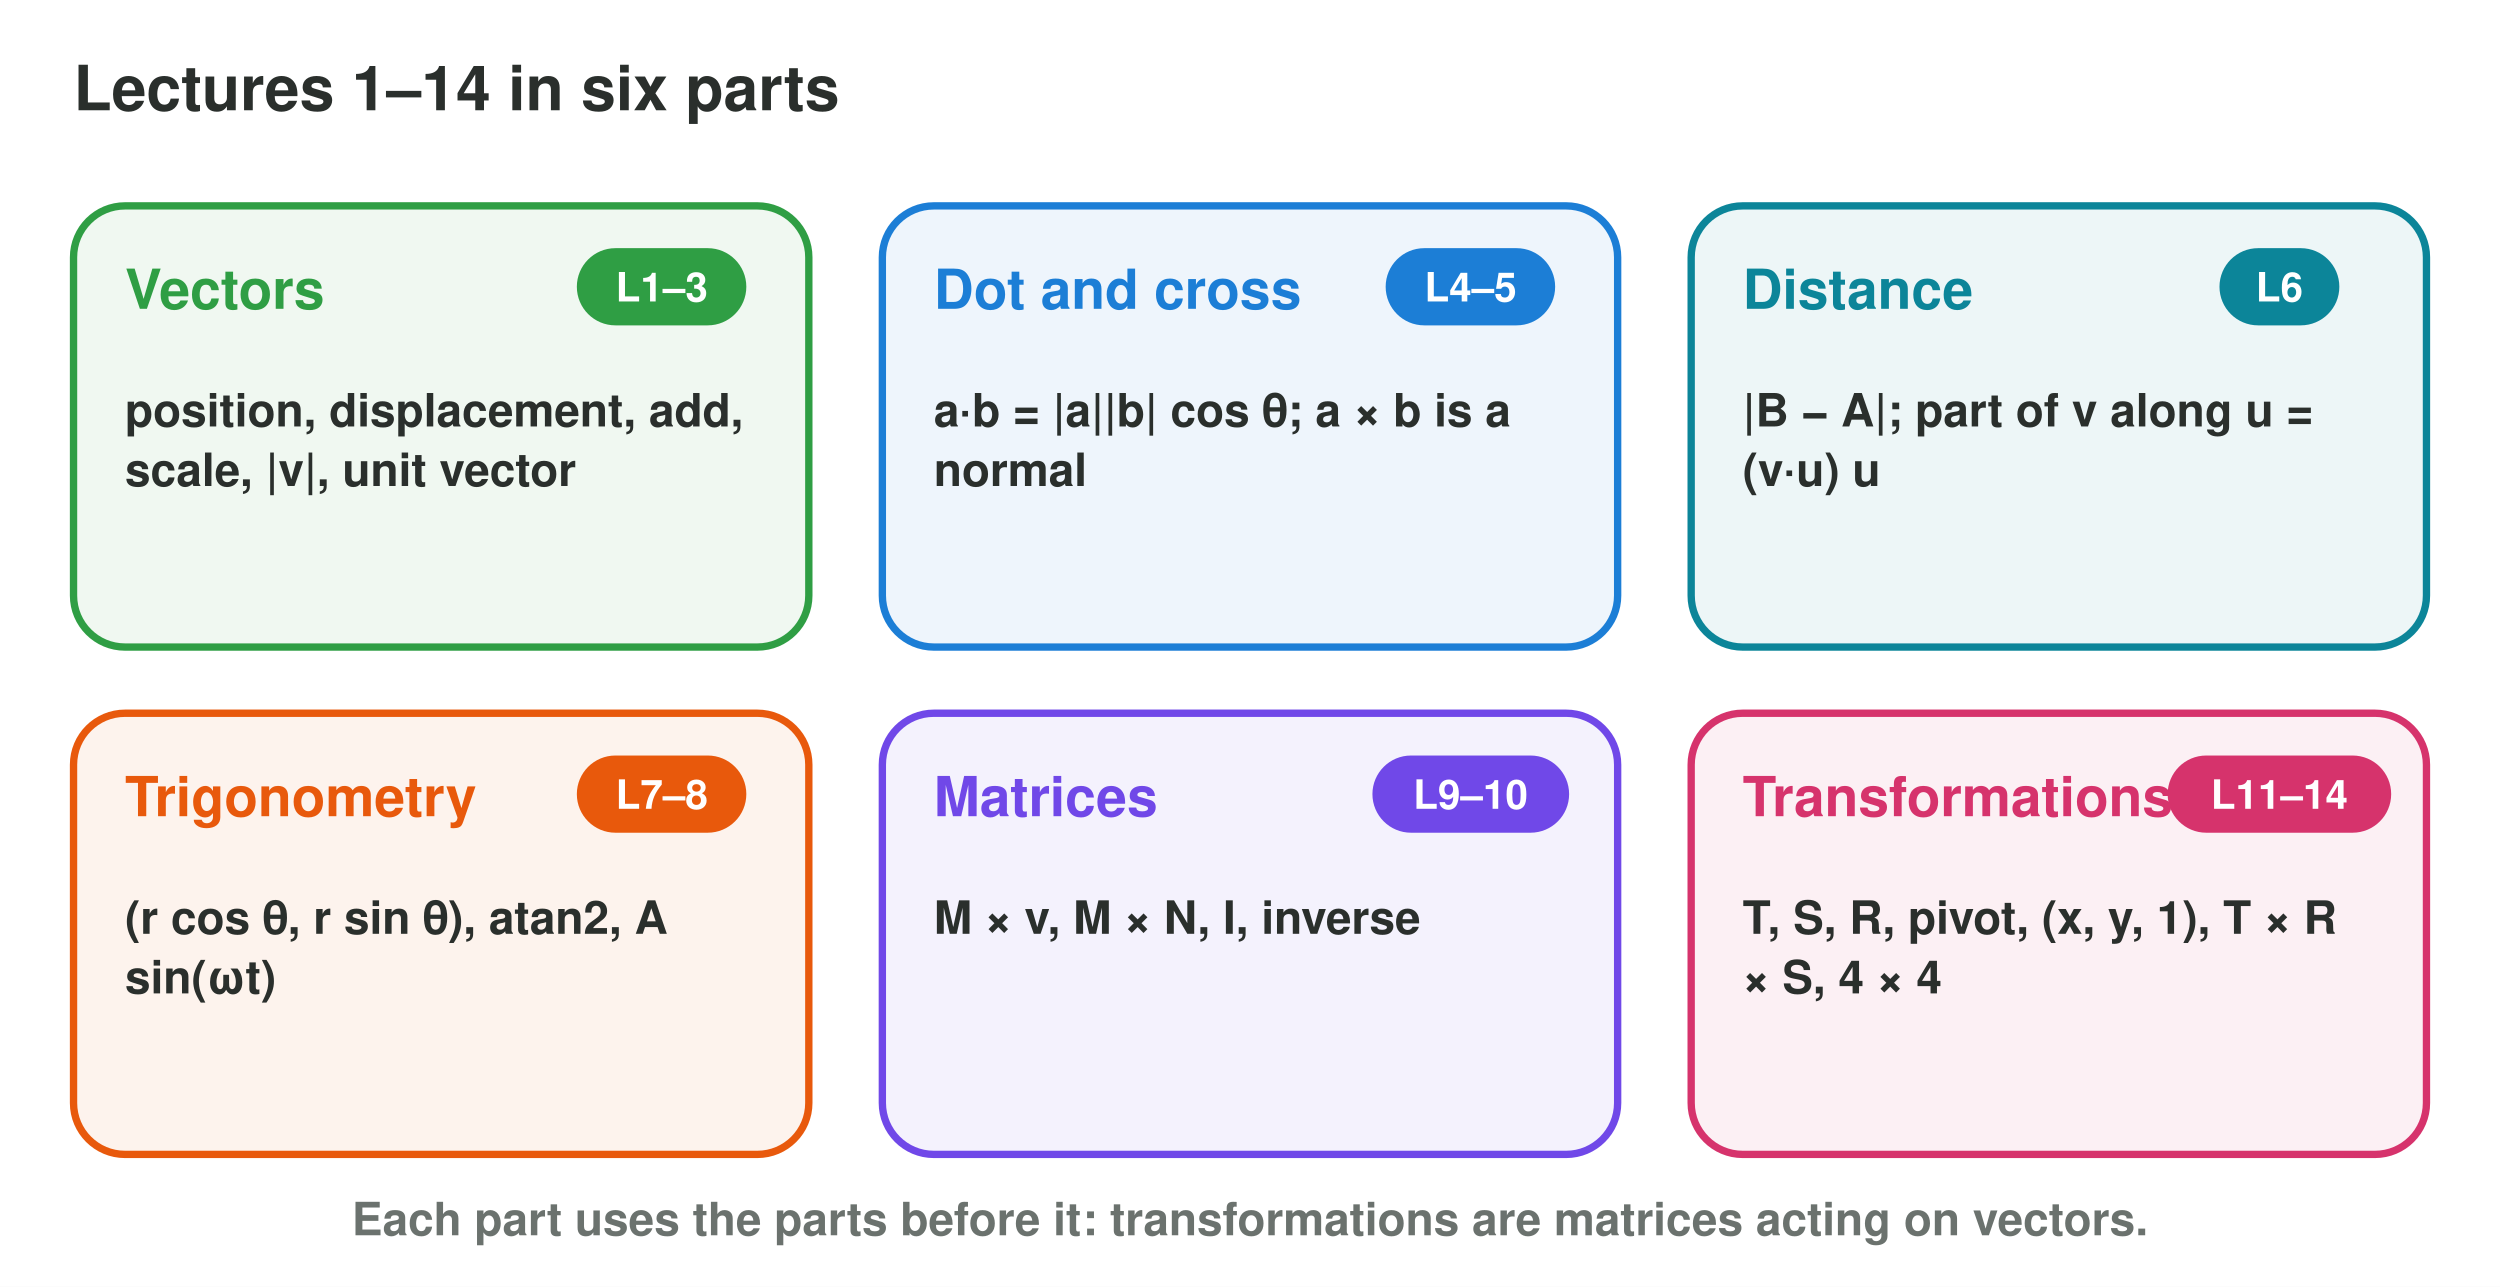
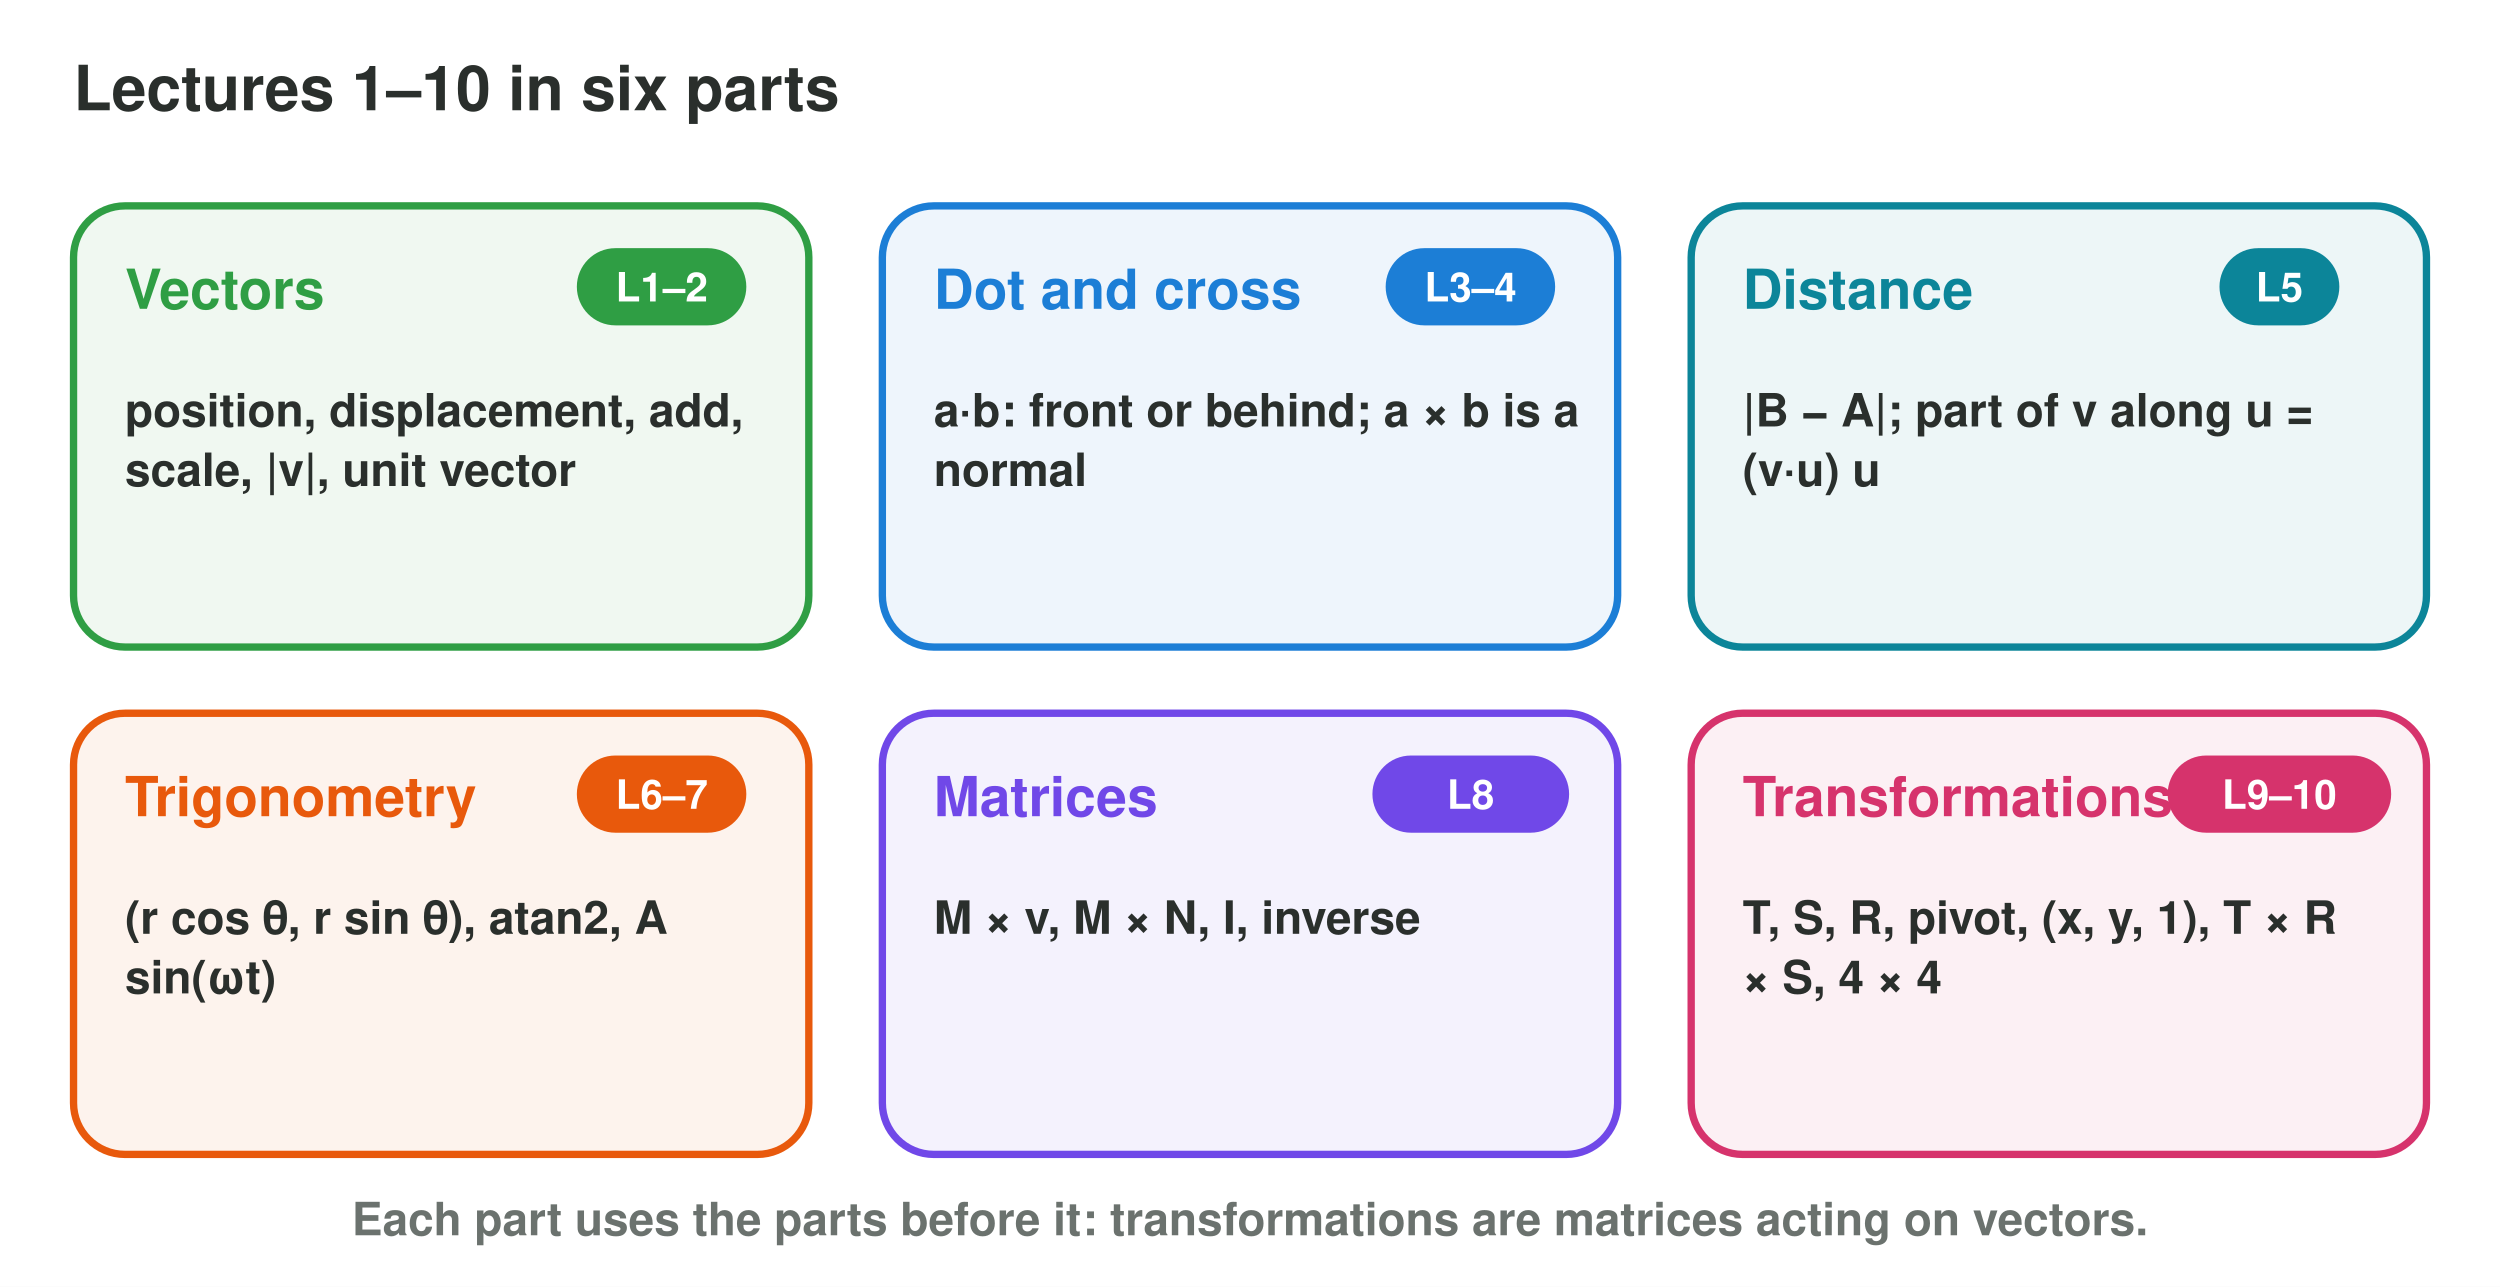
<svg xmlns="http://www.w3.org/2000/svg" width="680" height="350" viewBox="0 0 680 350" font-family="Helvetica, Arial, sans-serif" font-weight="600">
  <rect width="680" height="350" fill="#ffffff" />
-   <text x="20" y="30" font-size="17" fill="#2a2f2c" text-anchor="start" font-weight="800" xml:space="preserve">Lectures 1–14 in six parts</text>
+   <text x="20" y="30" font-size="17" fill="#2a2f2c" text-anchor="start" font-weight="800" xml:space="preserve">Lectures 1–10 in six parts</text>
  <rect x="20" y="56" width="200" height="120" rx="14" fill="#2F9E4412" stroke="#2F9E44" stroke-width="2" />
  <text x="34" y="84" font-size="15" fill="#2F9E44" text-anchor="start" font-weight="800" xml:space="preserve">Vectors</text>
  <rect x="156.9" y="67.5" width="46.1" height="21" rx="10.5" fill="#2F9E44" />
-   <text x="180" y="82" font-size="11" fill="#ffffff" text-anchor="middle" font-weight="800" xml:space="preserve">L1–3</text>
+   <text x="180" y="82" font-size="11" fill="#ffffff" text-anchor="middle" font-weight="800" xml:space="preserve">L1–2</text>
  <text x="34" y="116" font-size="12.5" fill="#2a2f2c" text-anchor="start" font-weight="700" xml:space="preserve">position, displacement, add,</text>
  <text x="34" y="132.2" font-size="12.5" fill="#2a2f2c" text-anchor="start" font-weight="700" xml:space="preserve">scale, |v|, unit vector</text>
  <rect x="240" y="56" width="200" height="120" rx="14" fill="#1c7ed612" stroke="#1c7ed6" stroke-width="2" />
  <text x="254" y="84" font-size="15" fill="#1c7ed6" text-anchor="start" font-weight="800" xml:space="preserve">Dot and cross</text>
  <rect x="376.9" y="67.5" width="46.1" height="21" rx="10.5" fill="#1c7ed6" />
-   <text x="400" y="82" font-size="11" fill="#ffffff" text-anchor="middle" font-weight="800" xml:space="preserve">L4–5</text>
-   <text x="254" y="116" font-size="12.5" fill="#2a2f2c" text-anchor="start" font-weight="700" xml:space="preserve">a·b = |a||b| cos θ; a × b is a</text>
+   <text x="400" y="82" font-size="11" fill="#ffffff" text-anchor="middle" font-weight="800" xml:space="preserve">L3–4</text>
+   <text x="254" y="116" font-size="12.5" fill="#2a2f2c" text-anchor="start" font-weight="700" xml:space="preserve">a·b: front or behind; a × b is a</text>
  <text x="254" y="132.2" font-size="12.5" fill="#2a2f2c" text-anchor="start" font-weight="700" xml:space="preserve">normal</text>
  <rect x="460" y="56" width="200" height="120" rx="14" fill="#0c859912" stroke="#0c8599" stroke-width="2" />
  <text x="474" y="84" font-size="15" fill="#0c8599" text-anchor="start" font-weight="800" xml:space="preserve">Distance</text>
  <rect x="603.7" y="67.5" width="32.6" height="21" rx="10.5" fill="#0c8599" />
-   <text x="620" y="82" font-size="11" fill="#ffffff" text-anchor="middle" font-weight="800" xml:space="preserve">L6</text>
+   <text x="620" y="82" font-size="11" fill="#ffffff" text-anchor="middle" font-weight="800" xml:space="preserve">L5</text>
  <text x="474" y="116" font-size="12.5" fill="#2a2f2c" text-anchor="start" font-weight="700" xml:space="preserve">|B − A|; part of v along u =</text>
  <text x="474" y="132.2" font-size="12.5" fill="#2a2f2c" text-anchor="start" font-weight="700" xml:space="preserve">(v·u) u</text>
  <rect x="20" y="194" width="200" height="120" rx="14" fill="#e8590c12" stroke="#e8590c" stroke-width="2" />
  <text x="34" y="222" font-size="15" fill="#e8590c" text-anchor="start" font-weight="800" xml:space="preserve">Trigonometry</text>
  <rect x="156.9" y="205.5" width="46.1" height="21" rx="10.5" fill="#e8590c" />
-   <text x="180" y="220" font-size="11" fill="#ffffff" text-anchor="middle" font-weight="800" xml:space="preserve">L7–8</text>
+   <text x="180" y="220" font-size="11" fill="#ffffff" text-anchor="middle" font-weight="800" xml:space="preserve">L6–7</text>
  <text x="34" y="254" font-size="12.5" fill="#2a2f2c" text-anchor="start" font-weight="700" xml:space="preserve">(r cos θ, r sin θ), atan2, A</text>
  <text x="34" y="270.2" font-size="12.5" fill="#2a2f2c" text-anchor="start" font-weight="700" xml:space="preserve">sin(ωt)</text>
  <rect x="240" y="194" width="200" height="120" rx="14" fill="#7048e812" stroke="#7048e8" stroke-width="2" />
  <text x="254" y="222" font-size="15" fill="#7048e8" text-anchor="start" font-weight="800" xml:space="preserve">Matrices</text>
  <rect x="373.3" y="205.5" width="53.5" height="21" rx="10.5" fill="#7048e8" />
-   <text x="400" y="220" font-size="11" fill="#ffffff" text-anchor="middle" font-weight="800" xml:space="preserve">L9–10</text>
+   <text x="400" y="220" font-size="11" fill="#ffffff" text-anchor="middle" font-weight="800" xml:space="preserve">L8</text>
  <text x="254" y="254" font-size="12.5" fill="#2a2f2c" text-anchor="start" font-weight="700" xml:space="preserve">M × v, M × N, I, inverse</text>
  <rect x="460" y="194" width="200" height="120" rx="14" fill="#d6336c12" stroke="#d6336c" stroke-width="2" />
  <text x="474" y="222" font-size="15" fill="#d6336c" text-anchor="start" font-weight="800" xml:space="preserve">Transformations</text>
  <rect x="589.6" y="205.5" width="60.8" height="21" rx="10.5" fill="#d6336c" />
-   <text x="620" y="220" font-size="11" fill="#ffffff" text-anchor="middle" font-weight="800" xml:space="preserve">L11–14</text>
+   <text x="620" y="220" font-size="11" fill="#ffffff" text-anchor="middle" font-weight="800" xml:space="preserve">L9–10</text>
  <text x="474" y="254" font-size="12.5" fill="#2a2f2c" text-anchor="start" font-weight="700" xml:space="preserve">T, S, R, pivot, (x, y, 1), T × R</text>
  <text x="474" y="270.2" font-size="12.5" fill="#2a2f2c" text-anchor="start" font-weight="700" xml:space="preserve">× S, 4 × 4</text>
  <text x="340" y="336" font-size="12.5" fill="#6b726e" text-anchor="middle" font-weight="700" xml:space="preserve">Each part uses the parts before it: transformations are matrices acting on vectors.</text>
</svg>
